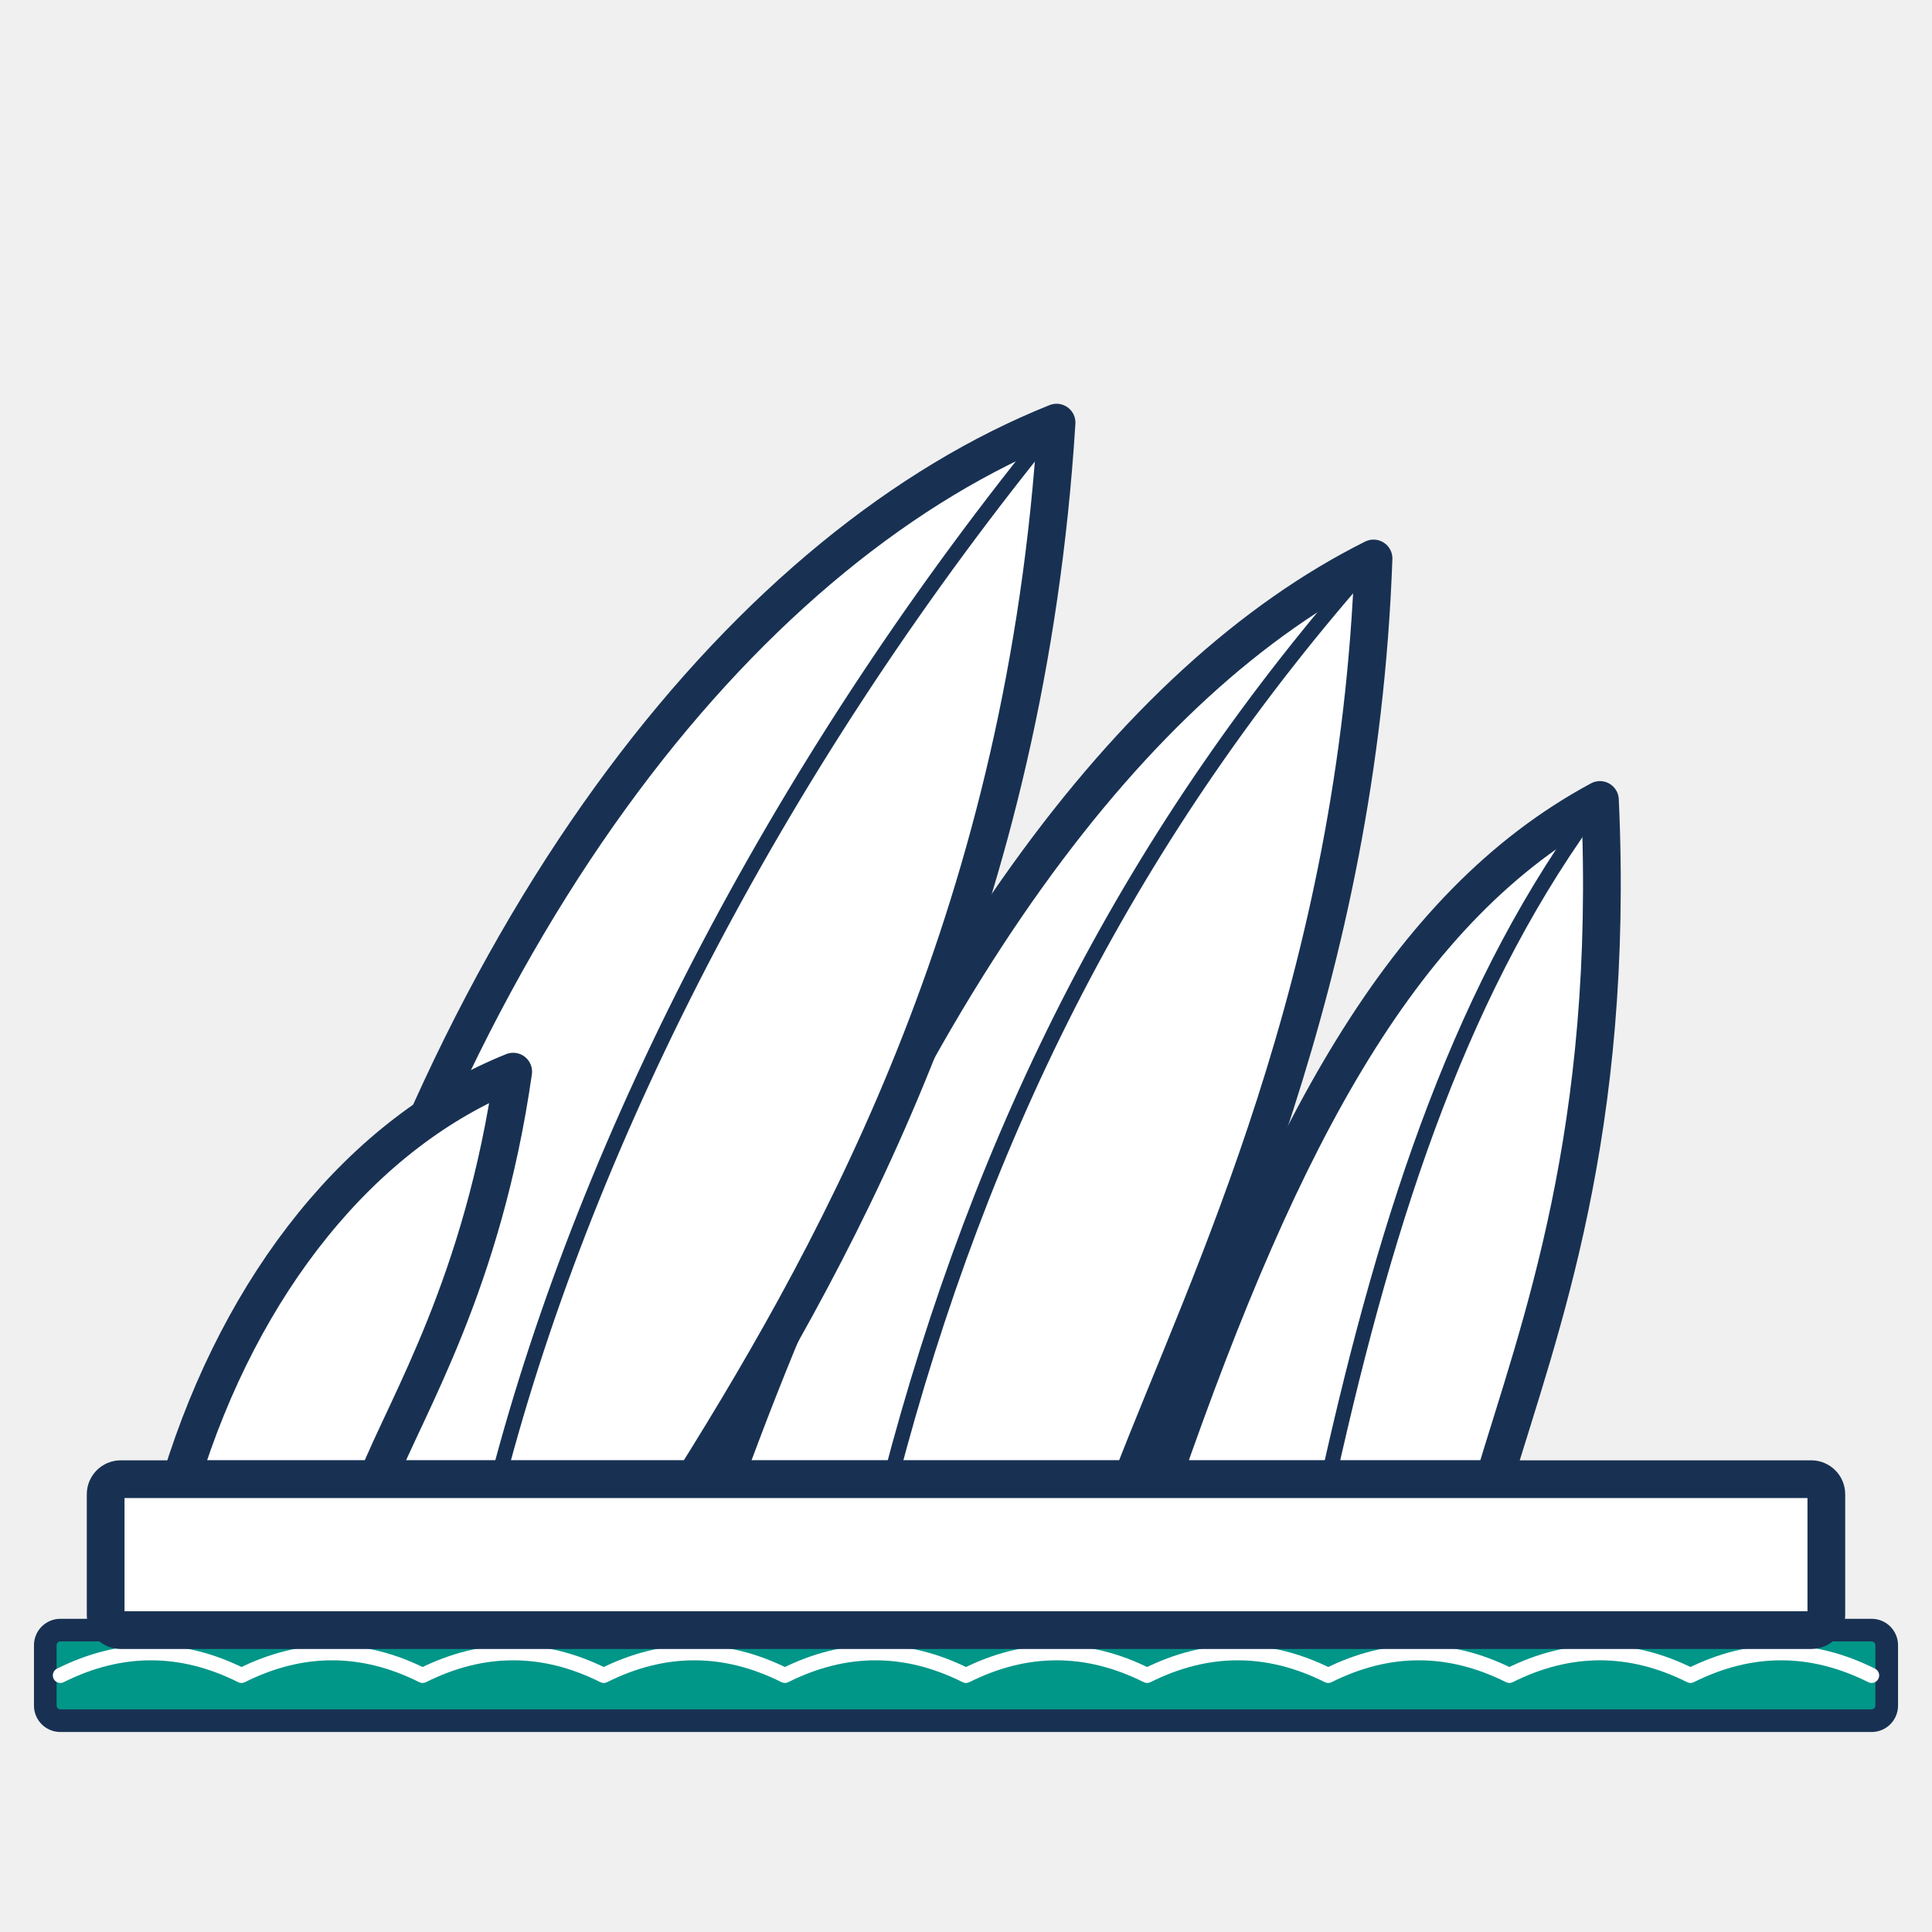
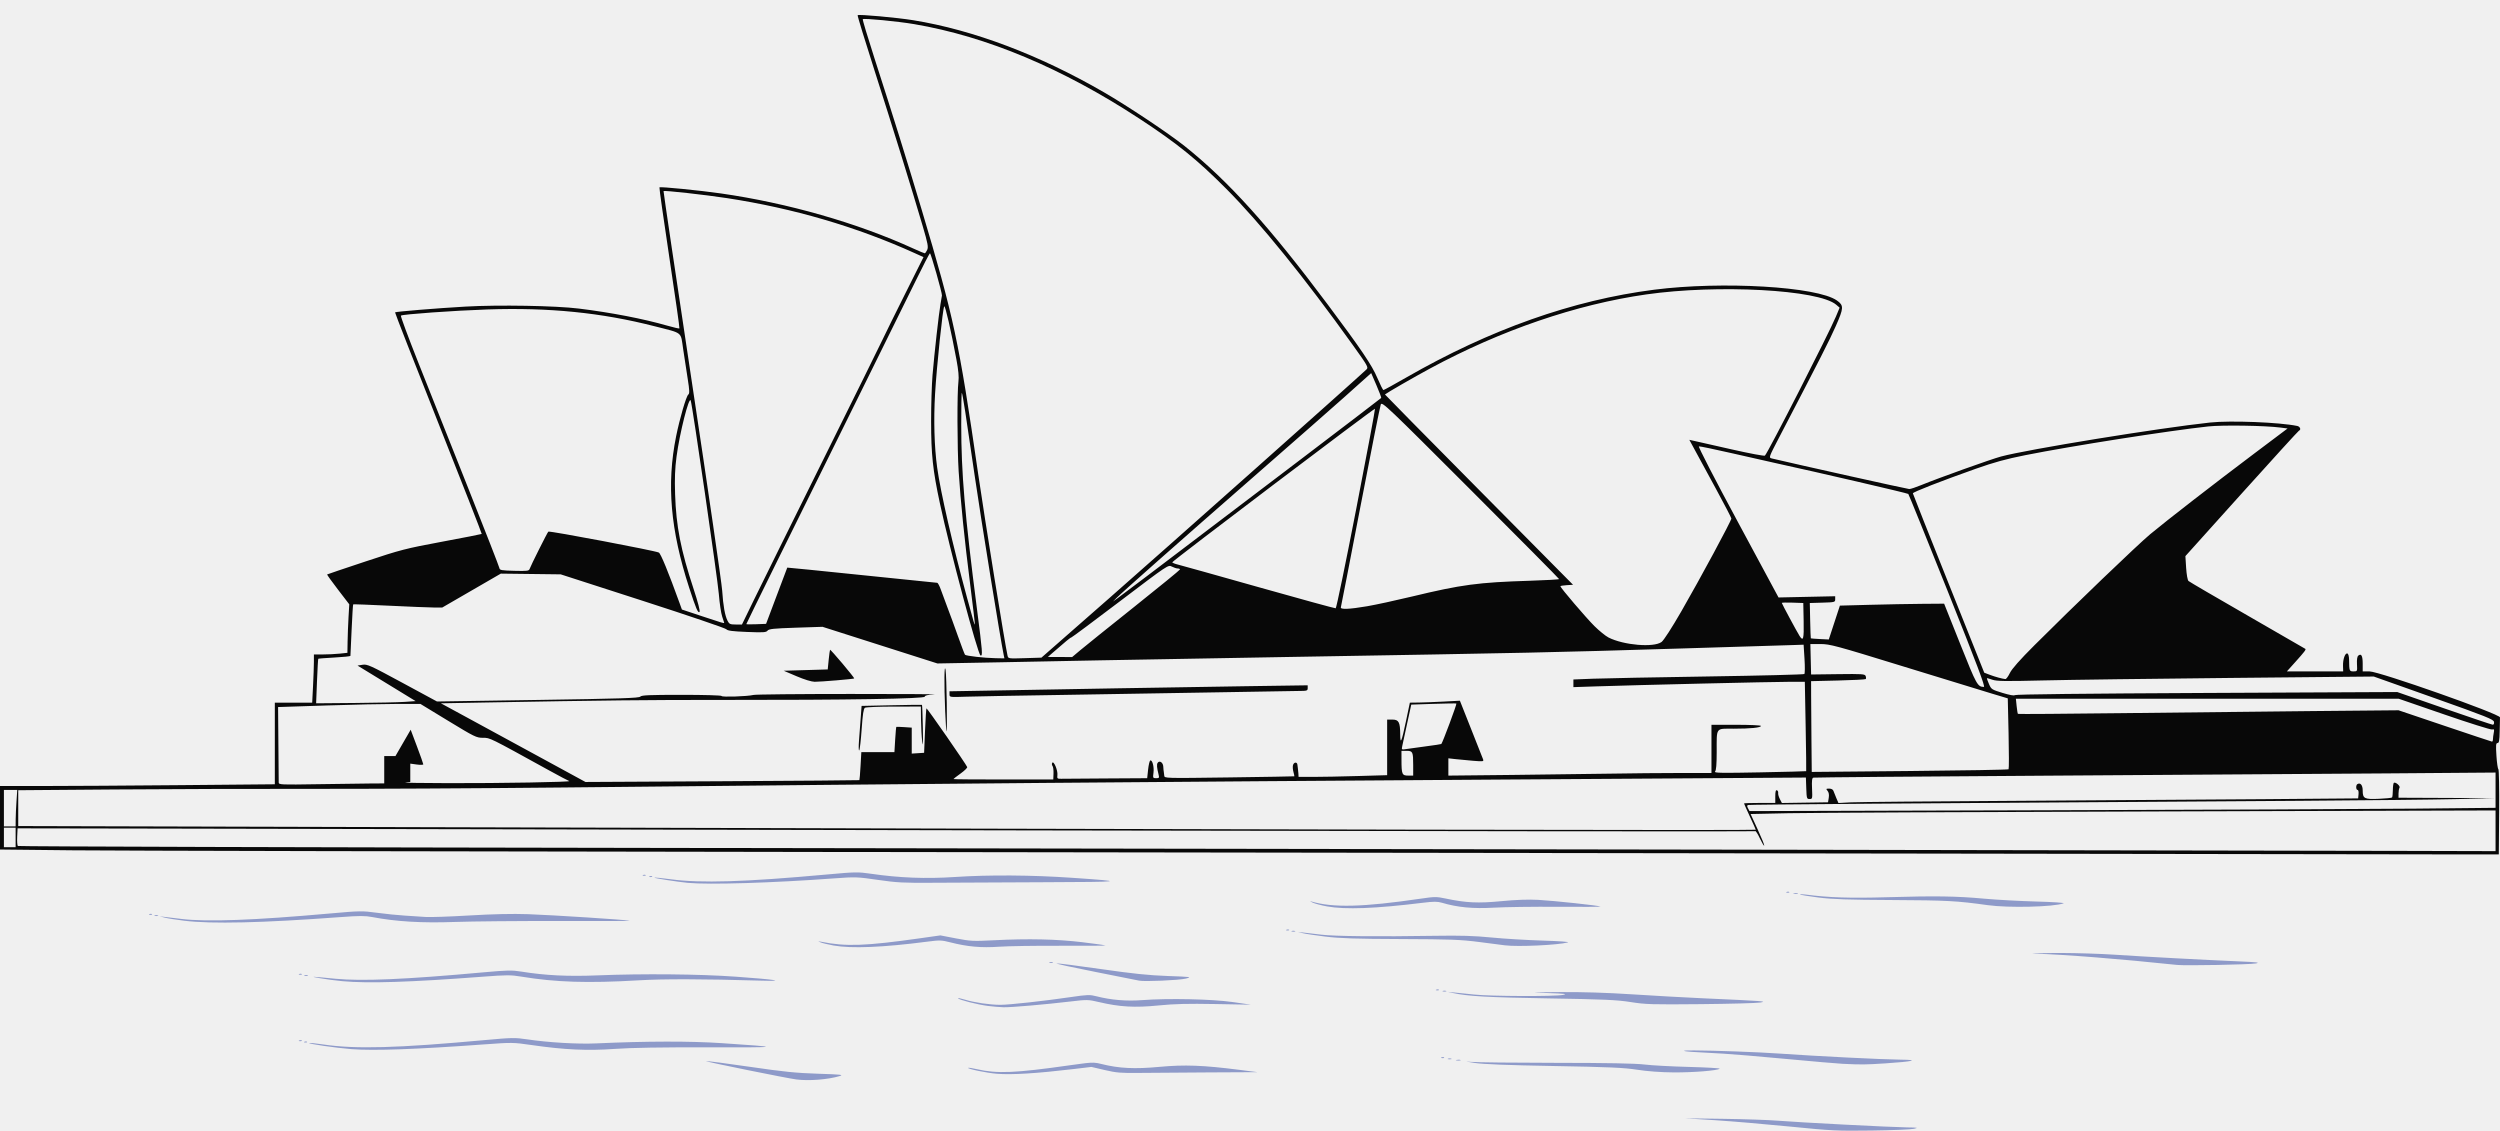
- <svg xmlns="http://www.w3.org/2000/svg" viewBox="0 0 256 256" width="256" height="256">
-   <g fill="#009688" stroke="#183153" stroke-width="3" stroke-linecap="round" stroke-linejoin="round">
-     <rect x="6" y="216" width="244" height="12" rx="2" />
-   </g>
-   <g fill="none" stroke="#FFFFFF" stroke-width="2" stroke-linecap="round" stroke-linejoin="round">
-     <path d="M8 222q12 -6 24 0q12 -6 24 0q12 -6 24 0q12 -6 24 0q12 -6 24 0q12 -6 24 0q12 -6 24 0q12 -6 24 0q12 -6 24 0q12 -6 24 0" />
-   </g>
-   <g fill="#FFFFFF" stroke="#183153" stroke-width="5" stroke-linecap="round" stroke-linejoin="round">
-     <path d="M154 196C170 150 186 120 212 106C214 150 204 176 198 196Z" />
-   </g>
-   <g fill="#FFFFFF" stroke="#183153" stroke-width="5" stroke-linecap="round" stroke-linejoin="round">
-     <path d="M96 196C120 130 150 90 182 74C180 130 160 170 150 196Z" />
-   </g>
-   <g fill="#FFFFFF" stroke="#183153" stroke-width="5" stroke-linecap="round" stroke-linejoin="round">
-     <path d="M40 196C60 120 100 72 140 56C136 120 112 164 92 196Z" />
-   </g>
-   <g fill="#FFFFFF" stroke="#183153" stroke-width="5" stroke-linecap="round" stroke-linejoin="round">
-     <path d="M24 196C32 170 48 150 68 142C64 170 54 186 50 196Z" />
-   </g>
-   <g fill="none" stroke="#183153" stroke-width="2" stroke-linecap="round" stroke-linejoin="round">
-     <path d="M66 196C78 150 104 100 140 56M118 196C130 150 150 110 182 74M176 196C184 160 194 130 212 106" />
-   </g>
-   <g fill="#FFFFFF" stroke="#183153" stroke-width="5" stroke-linecap="round" stroke-linejoin="round">
-     <rect x="14" y="196" width="228" height="20" rx="2" />
+ <svg xmlns="http://www.w3.org/2000/svg" width="1919.413" height="868.11" viewBox="0 0 1919.413 868.11" id="svg2" version="1.1">
+   <defs id="defs4" />
+   <g id="layer1" transform="translate(6123.673,3358.278)">
+     <g id="g12676">
+       <path style="fill:#8e9ac9;fill-opacity:1" d="m -5467.353,-2688.453 c -4.437,0.068 -10.295,0.565 -21.018,1.541 -63.695,5.797 -97.126,6.832 -120.191,3.721 -6.814,-0.919 -12.574,-1.486 -12.801,-1.26 -0.389,0.389 18.119,3.262 25.689,3.988 16.312,1.565 65.14,0.069 113,-3.461 15.711,-1.159 17.289,-1.103 33,1.189 14.52,2.118 19.62,2.384 42.5,2.215 14.3,-0.106 52.775,-0.292 85.5,-0.416 61.66,-0.233 63.321,-0.495 21.5,-3.379 -31.352,-2.162 -64.004,-2.39 -90.5,-0.631 -22.131,1.47 -42.445,0.683 -64.197,-2.484 -5.031,-0.733 -8.046,-1.092 -12.482,-1.023 z m -161.402,1.77 c -0.347,-0.014 -0.745,0.049 -1.105,0.193 -0.798,0.319 -0.559,0.557 0.606,0.606 1.054,0.043 1.645,-0.193 1.312,-0.525 -0.166,-0.166 -0.465,-0.259 -0.812,-0.273 z m 5,1 c -0.347,-0.014 -0.745,0.049 -1.105,0.193 -0.798,0.319 -0.559,0.557 0.606,0.606 1.054,0.043 1.645,-0.193 1.312,-0.525 -0.166,-0.166 -0.465,-0.259 -0.812,-0.273 z m 873,12 c -0.347,-0.014 -0.745,0.049 -1.105,0.193 -0.798,0.319 -0.559,0.557 0.606,0.606 1.054,0.043 1.645,-0.193 1.312,-0.525 -0.166,-0.166 -0.465,-0.259 -0.812,-0.273 z m 5.963,1.004 c -0.544,-0.01 -1.125,0.053 -1.611,0.18 -0.973,0.254 -0.42,0.478 1.23,0.498 1.65,0.02 2.447,-0.187 1.77,-0.461 -0.339,-0.137 -0.845,-0.21 -1.389,-0.217 z m 4.127,0.935 c -0.745,-0.01 -1.135,0.07 -0.994,0.227 0.282,0.314 6.582,1.349 14,2.301 10.653,1.367 22.626,1.778 56.986,1.953 41.754,0.213 49.403,0.623 73,3.918 16.095,2.248 50.738,1.421 58.344,-1.393 1.118,-0.413 -8.288,-1.034 -20.904,-1.379 -12.616,-0.345 -30.59,-1.327 -39.94,-2.184 -21.551,-1.975 -37.5,-2.211 -75,-1.111 -28.218,0.828 -44.279,0.294 -62.379,-2.072 -1.271,-0.166 -2.369,-0.254 -3.113,-0.26 z m -281.238,2.231 c -2.558,0.01 -5.562,0.4 -10.838,1.174 -44.712,6.559 -67.555,7.127 -84.432,2.1 -1.1,-0.328 -0.526,0.091 1.275,0.932 1.801,0.84 6.751,2.157 11,2.926 14.199,2.568 37.129,1.709 73.367,-2.75 8.716,-1.073 11.431,-1.076 15,-0.018 11.918,3.536 23.891,4.66 39.824,3.74 8.543,-0.493 30.562,-0.794 48.93,-0.668 18.367,0.126 33.214,0.048 32.992,-0.174 -0.712,-0.712 -36,-4.507 -47.889,-5.15 -7.618,-0.412 -17.149,-0.075 -28.238,0.998 -17.899,1.732 -27.191,1.296 -42.83,-2.012 -3.493,-0.739 -5.604,-1.108 -8.162,-1.098 z m -825.963,10.947 c -4.693,0.068 -10.822,0.587 -22.307,1.613 -58.623,5.24 -94.451,6.57 -114,4.229 -4.4,-0.527 -10.025,-1.202 -12.5,-1.502 l -4.5,-0.545 4,1.029 c 2.2,0.567 8.95,1.635 15,2.375 21.032,2.573 59.847,1.67 119.795,-2.787 14.54,-1.081 19.02,-1.087 24.5,-0.039 18.281,3.497 38.045,4.675 63.205,3.77 13.475,-0.485 49.475,-0.81 80,-0.721 30.525,0.089 55.05,-0.011 54.5,-0.221 -1.76,-0.672 -59.355,-4.394 -78,-5.041 -11.988,-0.416 -27.102,-0.084 -45.25,0.996 -14.988,0.892 -30.062,1.407 -33.5,1.145 -3.438,-0.262 -10.525,-0.727 -15.75,-1.031 -5.225,-0.305 -14.9,-1.285 -21.5,-2.178 -5.742,-0.777 -9,-1.16 -13.693,-1.092 z m -159.889,1.883 c -0.347,-0.014 -0.745,0.049 -1.105,0.193 -0.798,0.319 -0.559,0.557 0.606,0.606 1.054,0.043 1.645,-0.193 1.312,-0.525 -0.166,-0.166 -0.465,-0.259 -0.812,-0.273 z m 4.082,1.006 c -0.453,0 -0.906,0.07 -1.25,0.209 -0.688,0.277 -0.125,0.504 1.25,0.504 1.375,0 1.938,-0.227 1.25,-0.504 -0.344,-0.139 -0.797,-0.209 -1.25,-0.209 z m 868.918,10.994 c -0.347,-0.014 -0.745,0.049 -1.105,0.193 -0.798,0.319 -0.559,0.557 0.606,0.606 1.054,0.043 1.645,-0.193 1.312,-0.525 -0.166,-0.166 -0.465,-0.259 -0.812,-0.273 z m 4.082,1.006 c -0.453,0 -0.906,0.07 -1.25,0.209 -0.688,0.277 -0.125,0.504 1.25,0.504 1.375,0 1.938,-0.227 1.25,-0.504 -0.344,-0.139 -0.797,-0.209 -1.25,-0.209 z m 3.5,0.906 3.5,0.914 c 1.925,0.503 9.8,1.693 17.5,2.646 11.1,1.375 23.116,1.769 58,1.904 38.497,0.15 46.063,0.44 60.5,2.312 9.075,1.177 17.85,2.308 19.5,2.514 9.979,1.244 40.604,-0.179 48.258,-2.242 1.567,-0.422 -6.683,-1.024 -19.258,-1.404 -12.1,-0.365 -29.875,-1.437 -39.5,-2.381 -13.215,-1.299 -23.744,-1.614 -43,-1.299 -43.837,0.718 -77.11,0.392 -87.5,-0.857 -5.5,-0.661 -11.8,-1.407 -14,-1.656 l -4,-0.451 z m -274.504,2.652 -15.248,2.164 c -42.286,6.002 -57.434,6.542 -76.248,2.713 -2.823,-0.574 -2.855,-0.546 -0.545,0.457 1.35,0.587 5.85,1.68 10,2.432 13.608,2.465 38.11,1.461 71.934,-2.947 9.572,-1.248 10.968,-1.205 17.779,0.537 13.095,3.352 23.748,4.303 37.332,3.342 6.875,-0.486 28.169,-0.815 47.32,-0.731 19.151,0.085 34.644,-0.024 34.428,-0.24 -0.216,-0.216 -8.235,-1.338 -17.82,-2.494 -19.569,-2.36 -41.486,-2.846 -67.691,-1.5 -16.026,0.823 -18.122,0.719 -29.252,-1.424 l -11.988,-2.309 z m 860.26,13.506 c -1.836,-0.01 -3.58,0 -5.199,0.01 -12.956,0.112 -19.732,0.325 -15.057,0.475 23.855,0.762 65.06,4.032 109.5,8.689 6.544,0.686 55.626,-0.243 60.5,-1.145 3.561,-0.659 0.848,-0.988 -13,-1.58 -27.814,-1.189 -70.634,-3.49 -95.488,-5.131 -11.02,-0.728 -28.403,-1.269 -41.256,-1.318 z m -775.256,6.936 c -0.453,0 -0.906,0.07 -1.25,0.209 -0.688,0.277 -0.125,0.504 1.25,0.504 1.375,0 1.938,-0.227 1.25,-0.504 -0.344,-0.139 -0.797,-0.209 -1.25,-0.209 z m 4.18,1.078 c -0.923,0.18 12.495,3.117 29.82,6.525 17.325,3.408 32.4,6.412 33.5,6.676 3.81,0.913 31.022,-0.272 36,-1.566 4.771,-1.241 4.13,-1.331 -14,-1.976 -14.555,-0.518 -26.561,-1.765 -51.32,-5.33 -17.777,-2.56 -33.077,-4.508 -34,-4.328 z m -421.293,5.5 c -4.071,0.078 -9.515,0.51 -18.621,1.338 -60.179,5.471 -93.396,6.912 -113.744,4.934 -19.365,-1.883 -20.105,-1.91 -12.021,-0.443 4.4,0.798 12.275,1.842 17.5,2.32 19.786,1.811 51.826,0.789 107.363,-3.428 18.76,-1.425 21.784,-1.433 30,-0.066 26.013,4.325 51.101,5.121 89.637,2.842 19.775,-1.169 48.747,-1.099 94.5,0.229 20.195,0.586 10.785,-0.881 -19.5,-3.039 -28.346,-2.02 -71.367,-2.424 -106.5,-1.002 -22.58,0.914 -39.988,0.047 -58.234,-2.902 -3.611,-0.584 -6.308,-0.859 -10.379,-0.781 z m -158.969,2.416 c -0.347,-0.014 -0.745,0.049 -1.105,0.193 -0.798,0.319 -0.559,0.557 0.606,0.606 1.054,0.043 1.645,-0.193 1.312,-0.525 -0.166,-0.166 -0.465,-0.259 -0.812,-0.273 z m 4.082,1.006 c -0.453,0 -0.906,0.07 -1.25,0.209 -0.688,0.277 -0.125,0.504 1.25,0.504 1.375,0 1.938,-0.227 1.25,-0.504 -0.344,-0.139 -0.797,-0.209 -1.25,-0.209 z m 868.918,10.994 c -0.347,-0.014 -0.745,0.049 -1.105,0.193 -0.798,0.319 -0.559,0.557 0.606,0.606 1.054,0.043 1.645,-0.193 1.312,-0.525 -0.166,-0.166 -0.465,-0.259 -0.812,-0.273 z m 5.082,1.006 c -0.453,0 -0.906,0.07 -1.25,0.209 -0.688,0.277 -0.125,0.504 1.25,0.504 1.375,0 1.938,-0.227 1.25,-0.504 -0.344,-0.139 -0.797,-0.209 -1.25,-0.209 z m 2.5,0.93 4.195,0.908 c 11.355,2.461 26.914,3.332 73.305,4.098 42.726,0.705 52.424,1.139 63,2.822 11.361,1.808 16.234,1.955 53.5,1.594 22.55,-0.218 43.25,-0.781 46,-1.248 5.62,-0.955 3.354,-1.121 -44.5,-3.275 -13.475,-0.607 -37.775,-1.968 -54,-3.025 -19.101,-1.245 -38.489,-1.849 -55,-1.715 -23.782,0.193 -24.422,0.242 -9.5,0.744 12.992,0.437 15.154,0.705 11.5,1.42 -6.494,1.271 -55.628,1.086 -68,-0.256 -5.775,-0.627 -12.75,-1.348 -15.5,-1.603 l -5,-0.463 z m -276.623,2.486 c -2.657,0.079 -6.24,0.553 -12.525,1.476 -20.318,2.986 -47.485,5.979 -54.275,5.979 -8.045,0 -20.131,-1.762 -27.217,-3.967 -3.215,-1.001 -5.629,-1.468 -5.363,-1.039 0.734,1.188 15.117,4.852 23.004,5.859 3.85,0.492 9.25,0.949 12,1.016 5.718,0.14 31.698,-2.099 51.322,-4.424 12.909,-1.529 13.593,-1.515 22.107,0.484 15.817,3.713 27.326,4.362 45.43,2.561 12.33,-1.227 22.633,-1.485 43.641,-1.096 l 27.5,0.508 -14,-2.025 c -15.794,-2.286 -49.685,-3.015 -69.5,-1.494 -12.038,0.924 -23.965,-0.074 -35.162,-2.942 -2.575,-0.659 -4.304,-0.976 -6.961,-0.896 z m -442.014,33 c -4.249,0.07 -9.855,0.535 -19.754,1.441 -68.336,6.259 -100.052,7.138 -124.826,3.459 -5.776,-0.858 -10.696,-1.366 -10.934,-1.129 -0.679,0.679 20.732,3.775 32.498,4.699 16.952,1.332 49.755,0.162 101.727,-3.627 21.616,-1.576 22.376,-1.565 36.592,0.496 25.134,3.644 42.9,4.466 63.834,2.953 12.468,-0.901 36.106,-1.298 72.5,-1.213 55.868,0.13 56.464,-0.058 10.018,-3.178 -24.67,-1.657 -57.825,-1.601 -96.678,0.16 -14.391,0.652 -36.967,-0.675 -53.367,-3.137 -4.469,-0.671 -7.361,-0.996 -11.609,-0.926 z m -161.945,1.578 c -0.347,-0.014 -0.745,0.049 -1.105,0.193 -0.798,0.319 -0.559,0.557 0.606,0.606 1.054,0.043 1.645,-0.193 1.312,-0.525 -0.166,-0.166 -0.465,-0.259 -0.812,-0.273 z m 4,1 c -0.347,-0.014 -0.745,0.049 -1.105,0.193 -0.798,0.319 -0.559,0.557 0.606,0.606 1.054,0.043 1.645,-0.193 1.312,-0.525 -0.166,-0.166 -0.465,-0.259 -0.812,-0.273 z m 1065.953,6.877 c -5.036,-0.026 -8.069,0.067 -7.844,0.312 0.5,0.547 4.659,0.848 30.473,2.203 6.05,0.318 27.425,2.117 47.5,4 20.075,1.883 39.65,3.574 43.5,3.758 14.89,0.711 17.481,0.687 33,-0.324 21.252,-1.385 26.823,-2.71 11.977,-2.848 -14.118,-0.131 -64.564,-2.657 -92.977,-4.656 -17.375,-1.223 -50.521,-2.366 -65.629,-2.445 z m -192.953,5.123 c -0.347,-0.014 -0.745,0.049 -1.105,0.193 -0.798,0.319 -0.559,0.557 0.606,0.606 1.054,0.043 1.645,-0.193 1.312,-0.525 -0.166,-0.166 -0.465,-0.259 -0.812,-0.273 z m 5.082,1.006 c -0.453,0 -0.906,0.07 -1.25,0.209 -0.688,0.277 -0.125,0.504 1.25,0.504 1.375,0 1.938,-0.227 1.25,-0.504 -0.344,-0.139 -0.797,-0.209 -1.25,-0.209 z m 6.881,0.998 c -0.544,-0.01 -1.125,0.053 -1.611,0.18 -0.973,0.254 -0.42,0.478 1.23,0.498 1.65,0.02 2.447,-0.187 1.77,-0.461 -0.339,-0.137 -0.845,-0.21 -1.389,-0.217 z m -577.775,1.094 c -1.42,0.275 61.769,13.106 69.394,14.092 9.447,1.221 24.149,0.077 33,-2.568 3.529,-1.054 1.587,-1.272 -16.5,-1.85 -16.783,-0.536 -26.283,-1.501 -52.395,-5.32 -17.542,-2.566 -32.617,-4.524 -33.5,-4.354 z m 584.037,0.315 c -0.462,0.028 1.444,0.363 5.857,1.047 6.679,1.035 24.795,1.748 61,2.398 42.566,0.765 53.669,1.26 64,2.857 7.835,1.211 18.221,1.975 27.83,2.047 15.082,0.113 33.904,-1.396 35.469,-2.844 0.439,-0.406 -10.136,-1.018 -23.5,-1.361 -13.364,-0.343 -28.799,-1.182 -34.299,-1.861 -6.849,-0.846 -28.273,-1.248 -68,-1.277 -31.9,-0.023 -61.15,-0.354 -65,-0.736 -1.951,-0.194 -3.08,-0.287 -3.357,-0.27 z m -286.252,0.893 c -3.296,-0.149 -7.715,0.441 -18.463,1.971 -42.141,6 -55.811,6.58 -71.324,3.027 -3.518,-0.806 -6.577,-1.285 -6.797,-1.064 -0.824,0.824 14.324,3.958 22.109,4.574 11.429,0.905 30.805,-0.289 58.814,-3.625 l 13.732,-1.635 10.268,2.404 c 8.952,2.097 12.386,2.379 26.77,2.197 9.075,-0.115 33.15,-0.29 53.5,-0.393 l 37,-0.188 -14,-1.787 c -27.792,-3.549 -42.049,-4.077 -61.383,-2.275 -18.99,1.77 -30.989,1.179 -44.383,-2.186 -2.294,-0.576 -3.866,-0.932 -5.844,-1.022 z m 453.609,42.697 23,1.441 c 12.65,0.793 38.525,2.991 57.5,4.883 32.318,3.223 36.303,3.416 63,3.062 15.675,-0.207 30.3,-0.806 32.5,-1.33 3.532,-0.841 2.938,-0.965 -5.092,-1.066 -12.194,-0.154 -83.734,-3.864 -99.408,-5.154 -6.875,-0.566 -25.775,-1.212 -42,-1.434 l -29.5,-0.402 z" id="path12669" />
+       <path style="fill:#080808" d="m -4631.673,-2702.91 c -191.125,-0.332 -579.7,-0.9 -863.5,-1.263 -283.8,-0.363 -541.312,-0.933 -572.25,-1.266 l -56.25,-0.607 0,-24.381 0,-24.381 33.335,0 c 18.334,0 65.809,-0.299 105.5,-0.664 l 72.165,-0.664 0,-31.336 0,-31.336 14.346,0 14.346,0 0.65,-12.75 c 0.358,-7.013 0.652,-15.338 0.654,-18.5 l 0,-5.75 6.853,0 c 3.769,0 9.559,-0.283 12.867,-0.628 l 6.014,-0.629 0.137,-8.621 c 0.075,-4.742 0.397,-13.121 0.715,-18.622 l 0.579,-10 -8.684,-11.314 c -4.777,-6.223 -8.526,-11.449 -8.332,-11.613 0.194,-0.164 13.402,-4.63 29.352,-9.924 27.302,-9.062 30.757,-9.954 59,-15.229 16.5,-3.082 30.157,-5.757 30.35,-5.944 0.192,-0.187 -14.782,-38.459 -33.276,-85.049 -18.494,-46.59 -33.462,-84.871 -33.263,-85.07 0.595,-0.595 31.701,-3.145 53.975,-4.425 25.536,-1.468 69.275,-0.707 87.214,1.516 25.014,3.1 49.204,7.776 67.866,13.117 4.876,1.396 9.051,2.352 9.278,2.125 0.227,-0.227 -3.235,-24.59 -7.692,-54.142 -4.457,-29.551 -7.901,-53.932 -7.653,-54.18 0.659,-0.659 30.953,2.345 47.202,4.68 51.559,7.409 104.681,22.624 147.875,42.355 4.331,1.978 8.197,3.597 8.589,3.597 0.393,0 1.245,-1.164 1.893,-2.586 1.01,-2.217 0.523,-4.821 -3.418,-18.25 -8.269,-28.182 -23.352,-76.877 -37.035,-119.568 -7.387,-23.047 -13.211,-42.124 -12.942,-42.392 0.843,-0.843 30.004,1.792 42.799,3.867 46.043,7.468 96.738,26.623 146.18,55.234 18.456,10.68 49.746,31.535 62.124,41.406 33.387,26.624 65.024,61.663 109.93,121.753 25.724,34.421 33.839,46.439 38.007,56.286 2.154,5.088 4.25,9.25 4.659,9.25 0.409,0 8.302,-4.341 17.54,-9.646 64.297,-36.925 127.796,-59.414 190.297,-67.397 52.38,-6.69 125.274,-2.39 140.319,8.279 5.389,3.821 5.307,5.678 -0.859,19.634 -4.941,11.181 -11.449,23.974 -43.671,85.844 -7.715,14.815 -7.863,15.229 -5.606,15.766 19.523,4.651 104.303,23.52 105.677,23.52 1.026,0 5.19,-1.373 9.253,-3.052 12.477,-5.154 53.474,-19.843 61.141,-21.907 20.372,-5.484 121.912,-21.993 160.649,-26.119 15.673,-1.67 53.28,-0.18 66.848,2.647 2.204,0.459 3.132,2.939 1.345,3.598 -0.498,0.183 -20.327,21.933 -44.065,48.333 l -43.161,48 0.57,8.969 c 0.328,5.164 1.098,9.46 1.815,10.127 0.685,0.637 21.045,12.534 45.245,26.437 24.2,13.903 44.209,25.455 44.465,25.671 0.655,0.553 -0.591,2.183 -7.818,10.226 l -6.353,7.07 21.611,0 21.611,0 -0.122,-4.25 c -0.146,-5.074 1.628,-10.08 3.362,-9.488 0.728,0.248 1.265,2.251 1.294,4.831 0.099,8.638 0.202,8.907 3.395,8.907 2.938,0 2.945,-0.014 2.668,-5.517 -0.18,-3.581 0.175,-5.893 1.01,-6.586 2.287,-1.898 3.375,0.088 3.375,6.162 l 0,5.941 5.25,0.016 c 7.466,0.022 100.293,32.73 100.167,35.294 -0.046,0.93 -0.158,5.74 -0.25,10.69 -0.133,7.185 -0.464,9 -1.64,9 -1.24,0 -1.374,1.546 -0.848,9.75 0.344,5.362 1.013,10.005 1.487,10.318 0.474,0.312 0.744,15.162 0.598,33 l -0.264,32.432 -39.5,0 c -21.725,0 -195.875,-0.271 -387,-0.603 z m 424,-17.516 0,-15.619 -256.75,0.75 c -141.213,0.412 -269.904,1.029 -285.982,1.369 l -29.232,0.62 5.484,11.914 c 3.017,6.553 5.269,12.129 5.006,12.392 -0.263,0.263 -1.778,-2.272 -3.368,-5.632 -1.589,-3.361 -3.161,-5.839 -3.492,-5.508 -0.332,0.332 -251.155,0.065 -557.385,-0.591 -306.23,-0.657 -606.282,-1.28 -666.782,-1.384 l -110,-0.19 -0.302,6.398 c -0.166,3.519 0.059,6.733 0.5,7.142 0.441,0.409 223.777,1.082 496.302,1.496 546.518,0.83 1231.499,1.998 1337.75,2.281 l 68.25,0.182 0,-15.619 z m -1904,5.119 0,-7.5 -4.5,0 -4.5,0 0,7.5 0,7.5 4.5,0 4.5,0 0,-7.5 z m 1336,-5.929 c 0,-0.236 -2.025,-4.793 -4.5,-10.125 -2.475,-5.332 -4.5,-9.864 -4.5,-10.071 0,-0.206 5.4,-0.375 12,-0.375 l 12,0 0,-5.083 c 0,-3.633 0.357,-4.959 1.25,-4.646 0.688,0.24 1.12,1.167 0.962,2.059 -0.159,0.892 0.421,2.993 1.288,4.669 l 1.576,3.047 17.712,-0.273 17.712,-0.273 0.554,-3.5 c 0.365,-2.303 0.055,-4.098 -0.905,-5.25 -1.329,-1.595 -1.22,-1.75 1.227,-1.75 1.667,0 2.911,0.664 3.278,1.75 0.325,0.963 1.324,3.45 2.219,5.527 l 1.627,3.777 9.5,-0.51 c 5.225,-0.28 62.6,-0.806 127.5,-1.168 64.9,-0.362 150.4,-0.932 190,-1.267 l 72,-0.609 0.313,-3.25 c 0.176,-1.826 -0.153,-3.25 -0.75,-3.25 -1.296,0 -1.423,-3.66 -0.154,-4.444 2.294,-1.418 4.09,0.747 4.09,4.929 0,6.181 1.274,6.83 12.458,6.34 5.206,-0.228 9.733,-0.682 10.06,-1.009 0.327,-0.327 0.613,-2.895 0.635,-5.706 0.022,-2.811 0.373,-5.317 0.781,-5.569 1.317,-0.814 5.147,2.524 4.334,3.777 -0.422,0.65 -0.767,2.644 -0.767,4.431 l 0,3.25 37,0.159 37,0.159 -29.5,0.726 c -16.225,0.4 -70.675,0.993 -121,1.318 -311.435,2.014 -421.65,2.85 -422.793,3.206 -1.006,0.313 -1.039,0.878 -0.146,2.545 l 1.147,2.142 225.647,-0.631 c 124.106,-0.347 252.984,-0.911 286.397,-1.254 l 60.75,-0.623 0,-13.539 0,-13.539 -82.25,0.639 c -45.237,0.352 -162.8,1.14 -261.25,1.752 -98.45,0.612 -179.593,1.296 -180.318,1.52 -0.987,0.305 -1.228,2.416 -0.961,8.413 0.345,7.739 0.282,8.005 -1.892,8.005 -2.126,0 -2.264,-0.449 -2.539,-8.25 l -0.29,-8.25 -41.5,0.283 c -22.825,0.156 -105.85,0.704 -184.5,1.217 -276.147,1.803 -436.428,3.153 -730,6.151 -62.7,0.64 -148.65,1.107 -191,1.036 -42.35,-0.07 -110.412,0.138 -151.25,0.463 l -74.25,0.591 0,13.755 0,13.755 266.25,0.739 c 733.601,2.037 1067.75,2.687 1067.75,2.079 z m -1335.969,-7.821 c 0.017,-2.888 0.299,-9.188 0.627,-14 l 0.596,-8.75 -5.127,0 -5.127,0 0,14 0,14 4.5,0 4.5,0 0.031,-5.25 z m 272.219,-27.683 10.75,-0.068 0,-10.5 0,-10.5 4.309,0 4.308,0 5.844,-10.103 5.844,-10.103 4.838,12.853 c 2.661,7.069 4.842,13.232 4.848,13.697 0.01,0.464 -2.24,0.534 -4.99,0.156 l -5,-0.688 0,7.034 0,7.034 -3.75,0.414 c -2.062,0.228 12.675,0.459 32.75,0.514 40.086,0.11 95.368,-0.859 93,-1.629 -0.825,-0.269 -7.8,-3.961 -15.5,-8.206 -46.477,-25.62 -45.161,-24.973 -50.758,-24.982 -4.954,-0.01 -6.419,-0.725 -26.583,-13 l -21.341,-12.992 -17.659,-0.022 c -9.713,-0.012 -34.309,0.523 -54.659,1.189 l -37,1.211 0.234,28.061 c 0.129,15.434 0.241,28.873 0.25,29.866 0.015,1.711 1.575,1.78 29.766,1.317 16.363,-0.268 34.587,-0.518 40.5,-0.555 z m 375.549,-2.573 c 0.165,-0.143 0.57,-5.038 0.901,-10.877 l 0.601,-10.617 12.703,0 12.702,0 0.572,-9.592 c 0.315,-5.276 0.718,-9.685 0.897,-9.8 0.179,-0.114 2.912,-0.031 6.075,0.185 l 5.75,0.392 0,9.962 0,9.962 4.75,-0.305 4.75,-0.305 0.703,-16.869 c 0.387,-9.278 0.884,-17.051 1.106,-17.273 0.4,-0.4 30.561,43.075 31.283,45.093 0.207,0.577 -2.092,2.816 -5.108,4.975 -3.016,2.159 -5.484,4.071 -5.484,4.25 0,0.179 17.252,0.325 38.338,0.325 l 38.338,0 0.175,-4.632 c 0.096,-2.547 -0.255,-5.15 -0.781,-5.784 -0.526,-0.633 -0.607,-1.716 -0.181,-2.405 1.135,-1.837 4.369,5.881 3.951,9.432 -0.314,2.67 -0.095,2.884 2.91,2.832 1.788,-0.031 17.373,-0.143 34.633,-0.25 l 31.384,-0.194 0.695,-6.489 c 0.382,-3.569 1.111,-6.746 1.618,-7.06 1.558,-0.963 3.126,4.808 2.526,9.3 -0.541,4.052 -0.447,4.25 2.022,4.25 2.293,0 2.514,-0.299 1.933,-2.617 -1.385,-5.52 -1.584,-7.928 -0.757,-9.167 1.414,-2.118 4.186,-0.265 4.322,2.891 0.069,1.591 0.237,3.343 0.375,3.893 0.138,0.55 0.306,1.919 0.375,3.043 0.125,2.037 0.251,2.041 49.875,1.364 27.363,-0.373 49.855,-0.76 49.983,-0.859 0.128,-0.099 -0.172,-1.593 -0.668,-3.321 -0.495,-1.727 -0.66,-4.06 -0.366,-5.184 0.652,-2.495 3.257,-2.719 3.417,-0.293 0.063,0.963 0.22,2.2 0.348,2.75 0.128,0.55 0.301,2.237 0.385,3.75 l 0.152,2.75 11.338,0 c 6.236,0 21.536,-0.297 34,-0.659 l 22.662,-0.659 0,-21.34 0,-21.34 4.025,0 c 4.897,0 5.96,2.002 6.006,11.315 0.041,8.36 1.063,5.975 4.528,-10.565 l 2.88,-13.75 7.031,-0.095 c 3.867,-0.052 12.51,-0.39 19.207,-0.75 l 12.177,-0.655 8.522,21.5 c 4.687,11.825 8.846,22.358 9.241,23.408 0.684,1.815 0.309,1.874 -7.699,1.218 -4.63,-0.38 -10.78,-0.963 -13.668,-1.295 l -5.25,-0.605 0,6.642 0,6.642 48.75,-0.513 c 26.812,-0.282 61.125,-0.731 76.25,-0.997 15.125,-0.266 38.638,-0.487 52.25,-0.491 l 24.75,-0.01 0,-18.5 0,-18.5 19,0 c 10.45,0 19,0.389 19,0.864 0,1.32 -8.029,2.136 -21.023,2.136 -14.029,0 -12.944,-1.511 -12.963,18.05 -0.01,9.455 -0.391,13.948 -1.264,14.866 -1.033,1.087 4.92,1.193 34.25,0.611 19.525,-0.388 35.602,-0.804 35.726,-0.925 0.124,-0.121 -0.061,-15.606 -0.411,-34.411 l -0.637,-34.191 -12.273,0 c -12.63,0 -116.057,2.45 -147.654,3.497 l -17.75,0.589 0,-2.938 0,-2.938 15.25,-0.599 c 8.387,-0.33 48.1,-1.104 88.25,-1.721 40.15,-0.617 73.366,-1.458 73.812,-1.869 0.447,-0.41 0.502,-5.647 0.123,-11.636 l -0.689,-10.889 -7.623,0.268 c -4.193,0.147 -43.848,1.364 -88.123,2.704 -100.49,3.041 -108.634,3.216 -303.5,6.527 -62.15,1.056 -125.375,2.185 -140.5,2.508 -15.125,0.323 -49.499,0.998 -76.388,1.498 l -48.888,0.91 -44.112,-14.069 -44.112,-14.069 -20.5,0.674 c -17.029,0.56 -20.707,0.944 -21.723,2.267 -1.058,1.378 -3.189,1.512 -15.845,1 -11.196,-0.454 -14.893,-0.939 -15.777,-2.073 -0.635,-0.814 -29.505,-10.629 -64.155,-21.811 l -63,-20.331 -23,-0.283 -23,-0.283 -22.5,13.028 -22.5,13.028 -6.5,-0.035 c -3.575,-0.02 -18.875,-0.639 -34,-1.378 -15.125,-0.738 -27.654,-1.203 -27.843,-1.033 -0.189,0.17 -0.732,9.005 -1.207,19.632 -0.475,10.628 -0.883,19.592 -0.907,19.92 -0.024,0.328 -5.518,0.891 -12.21,1.25 -6.692,0.36 -12.308,0.795 -12.481,0.968 -0.172,0.172 -0.613,7.935 -0.98,17.25 l -0.666,16.936 29.897,-0.253 c 16.443,-0.139 33.632,-0.519 38.197,-0.844 l 8.3,-0.591 -9.3,-5.693 c -5.115,-3.131 -15.15,-9.268 -22.3,-13.637 l -13,-7.944 3.853,-0.628 c 3.563,-0.581 5.855,0.455 30.5,13.787 l 26.648,14.415 77.5,-1.188 c 63.27,-0.97 77.704,-1.439 78.61,-2.556 0.895,-1.103 7.04,-1.368 31.75,-1.368 17.084,0 30.64,0.391 30.64,0.884 0,0.996 19.872,0.344 24.5,-0.804 1.65,-0.409 35.175,-0.749 74.5,-0.755 39.325,-0.01 68.237,0.163 64.25,0.376 -5.138,0.275 -7.25,0.771 -7.25,1.706 0,1.617 -59.343,2.574 -155,2.5 -57.803,-0.045 -90.577,0.31 -182,1.968 l -34.5,0.626 21.5,11.68 c 11.825,6.424 36.8,20.015 55.5,30.203 l 34,18.523 105,-0.575 c 57.75,-0.316 105.135,-0.692 105.299,-0.835 z m -0.28,-30.506 c 0.364,-4.668 0.959,-12.538 1.321,-17.488 l 0.659,-9 23,-0.501 c 12.65,-0.276 23.162,-0.414 23.36,-0.307 0.198,0.107 0.501,7.982 0.675,17.501 0.221,12.151 0.075,15.37 -0.493,10.807 -0.444,-3.575 -0.861,-11.113 -0.925,-16.75 l -0.117,-10.25 -20.75,0.015 c -11.412,0.01 -21.396,0.424 -22.186,0.924 -1.065,0.674 -1.714,4.922 -2.507,16.409 -0.589,8.525 -1.437,15.866 -1.885,16.314 -0.448,0.448 -0.516,-3.005 -0.152,-7.674 z m 66.14,-22.738 c -0.871,-21.005 -0.693,-37.456 0.338,-31.25 0.769,4.629 1.405,47 0.706,47 -0.215,0 -0.685,-7.088 -1.044,-15.75 z m 3.34,-12.681 0,-2.285 39.25,-0.693 c 21.587,-0.381 61.975,-1.102 89.75,-1.603 27.775,-0.501 71.987,-1.224 98.25,-1.607 l 47.75,-0.697 0,2.158 c 0,1.996 -0.507,2.159 -6.75,2.177 -3.712,0.01 -29.025,0.438 -56.25,0.951 -27.225,0.513 -80.325,1.401 -118,1.975 -37.675,0.574 -74.237,1.238 -81.25,1.477 -12.74,0.433 -12.75,0.432 -12.75,-1.851 z m -117.399,-13.846 -9.899,-4.223 16.899,-0.5 16.899,-0.5 0.738,-7.405 c 0.406,-4.073 0.878,-7.545 1.049,-7.716 0.171,-0.171 4.498,4.652 9.615,10.719 5.117,6.066 9.145,11.162 8.951,11.323 -0.554,0.461 -25.897,2.598 -30.353,2.56 -2.409,-0.021 -7.938,-1.714 -13.899,-4.257 z m 473.399,68.359 c 0,-10.366 -0.33,-11.082 -5.107,-11.082 l -3.893,0 0.014,7.25 c 0.02,10.745 0.457,11.75 5.103,11.75 l 3.883,0 0,-7.918 z m 457.113,3.061 c 0.337,-0.354 0.337,-12.748 0,-27.542 l -0.613,-26.899 -12.5,-3.745 c -6.875,-2.06 -37.475,-11.441 -68,-20.848 -51.627,-15.91 -56.043,-17.103 -63.282,-17.106 l -7.782,0 0.282,11.689 0.282,11.689 20.613,-0.268 c 18.731,-0.244 20.673,-0.111 21.273,1.454 0.363,0.947 0.388,1.996 0.054,2.329 -0.334,0.334 -9.907,0.832 -21.273,1.107 l -20.667,0.5 0.021,10.75 c 0.012,5.912 0.124,21.591 0.25,34.842 l 0.229,24.092 75.25,-0.699 c 41.388,-0.385 75.526,-0.989 75.863,-1.342 z m -447.213,-17.623 c 6.27,-0.817 11.53,-1.616 11.69,-1.775 1.002,-1.002 12.098,-30.803 11.567,-31.065 -0.361,-0.178 -8.302,-0.066 -17.647,0.249 l -16.99,0.572 -3.171,14.5 c -1.744,7.975 -3.434,15.787 -3.756,17.359 -0.577,2.816 -0.529,2.85 3.161,2.253 2.061,-0.334 8.877,-1.275 15.146,-2.092 z m 819.1,-5.394 c 0,-1.031 0.276,-3.252 0.612,-4.936 0.527,-2.636 0.354,-2.994 -1.25,-2.578 -1.024,0.266 -17.574,-4.938 -36.778,-11.564 l -34.916,-12.047 -146.974,0 -146.974,0 0.579,5.605 c 0.318,3.083 0.763,5.79 0.989,6.016 0.226,0.226 36.366,-0.028 80.311,-0.564 43.946,-0.536 109.601,-1.252 145.901,-1.591 l 66,-0.616 35.5,11.997 c 19.525,6.598 35.837,12.032 36.25,12.075 0.412,0.043 0.75,-0.766 0.75,-1.797 z m 0.82,-13.322 c -0.282,-1.939 -5.733,-4.119 -46.32,-18.527 l -46,-16.33 -109.5,1.069 c -60.225,0.588 -125.208,1.455 -144.406,1.928 -29.118,0.717 -35.569,0.625 -38.906,-0.552 -2.2,-0.776 -4.098,-1.294 -4.216,-1.151 -0.119,0.143 0.598,2.15 1.593,4.459 1.752,4.066 2.084,4.282 10.501,6.85 5.287,1.613 8.935,2.27 9.313,1.678 0.395,-0.618 54.029,-1.23 147.121,-1.677 l 146.5,-0.704 36,12.514 c 19.8,6.883 36.594,12.543 37.32,12.577 0.802,0.038 1.194,-0.799 1,-2.134 z m -419.499,-100.553 c -16.217,-40.562 -29.804,-74.084 -30.194,-74.491 -0.579,-0.605 -68.345,-16.35 -102.127,-23.729 -4.675,-1.021 -19.525,-4.38 -33,-7.464 -13.475,-3.084 -25.027,-5.486 -25.672,-5.337 -0.66,0.152 12.453,25.566 30,58.144 l 31.172,57.873 21.75,-0.473 21.75,-0.473 0,2.314 c 0,2.24 -0.308,2.323 -9.75,2.6 l -9.75,0.286 0.287,13.454 c 0.158,7.4 0.384,13.55 0.501,13.668 0.117,0.117 3.27,0.363 7.005,0.546 l 6.791,0.332 4.261,-13 4.261,-13 22.947,-0.619 c 12.621,-0.34 30.627,-0.678 40.013,-0.75 l 17.066,-0.131 12.414,31.117 c 12.55,31.458 13.197,32.631 18.106,32.819 1.272,0.049 -5.146,-16.943 -27.832,-73.687 z m 47.789,63 c 1.55,-3.216 7.632,-10.09 18.839,-21.289 30.169,-30.147 79.41,-77.388 88.869,-85.258 12.713,-10.578 49.398,-39.022 80.091,-62.099 l 25.409,-19.104 -5.409,-0.702 c -11.822,-1.534 -44.474,-2.05 -55.408,-0.876 -29.965,3.217 -105.025,15.003 -140.5,22.06 -14.774,2.939 -24.004,5.474 -38.082,10.458 -26.64,9.432 -48.392,17.931 -48.278,18.862 0.054,0.441 12.405,31.604 27.446,69.25 l 27.348,68.448 4.229,1.615 c 4.09,1.562 9.607,3.071 11.997,3.282 0.638,0.056 2.191,-2.035 3.449,-4.648 z m -772.532,-14 c -2.309,-10.93 -17.529,-104.918 -22.063,-136.25 -6.945,-47.984 -9.473,-64.291 -10.058,-64.876 -0.251,-0.251 -0.456,10.755 -0.455,24.46 0,37.186 2.7,68.807 12.064,141.417 4.303,33.364 4.533,36.366 2.744,35.77 -2.062,-0.687 -23.688,-81.68 -31.195,-116.826 -5.449,-25.513 -6.727,-37.447 -6.74,-62.944 -0.01,-12.375 0.484,-28.35 1.09,-35.5 1.427,-16.832 4.863,-47.461 6.115,-54.5 0.538,-3.025 1.04,-6.003 1.115,-6.617 0.223,-1.807 -8.455,-32.383 -9.19,-32.383 -0.369,0 -5.22,9.338 -10.779,20.75 -5.559,11.412 -25.715,52.25 -44.791,90.75 -49.675,100.257 -85.436,172.753 -85.436,173.199 0,0.212 3.413,0.254 7.583,0.093 l 7.583,-0.292 8.089,-21.5 c 4.449,-11.825 8.131,-21.582 8.182,-21.682 0.051,-0.1 25.736,2.477 57.077,5.725 31.342,3.249 57.442,5.918 58,5.932 0.558,0.014 1.837,2.387 2.84,5.274 1.004,2.888 3.297,9.075 5.095,13.75 1.798,4.675 5.42,14.575 8.049,22 2.628,7.425 5.058,13.819 5.399,14.209 0.802,0.918 14.669,2.493 23.431,2.66 l 6.829,0.131 -0.581,-2.75 z m 81.461,-43.81 c 42.578,-37.334 190.671,-169.023 197.144,-175.306 1.57,-1.524 0.863,-2.778 -10.543,-18.699 -37.201,-51.932 -71.024,-93.69 -97.14,-119.932 -22.299,-22.406 -37.849,-34.971 -66.568,-53.786 -59.177,-38.77 -117.353,-63.198 -173.059,-72.664 -12.716,-2.161 -38.609,-4.649 -39.466,-3.792 -0.295,0.295 3.729,13.745 8.943,29.889 14.283,44.227 24.703,77.648 36.12,115.852 24.928,83.418 28.715,101.102 43.474,203 4.993,34.47 20.683,131.548 22.606,139.867 0.546,2.363 0.567,2.366 13.287,1.97 l 12.74,-0.397 52.461,-46 z m -22.651,40.31 c 3.432,-2.888 22.048,-17.85 41.367,-33.25 19.32,-15.4 35.154,-28.337 35.186,-28.75 0.032,-0.412 -0.729,-0.753 -1.691,-0.756 -0.963,0 -3.011,-0.664 -4.553,-1.468 -2.803,-1.462 -2.808,-1.458 -39.668,26.506 -20.276,15.382 -37.191,27.968 -37.589,27.968 -0.641,0 -4.211,2.938 -14.835,12.209 l -3.105,2.709 9.324,0.041 9.324,0.041 6.24,-5.25 z m 446.291,-6.325 c 1.672,-1.23 7.853,-10.803 15.173,-23.5 14.515,-25.175 38.503,-69.677 38.431,-71.297 -0.027,-0.62 -5.312,-10.803 -11.744,-22.628 -6.432,-11.825 -13.681,-25.164 -16.11,-29.642 l -4.416,-8.142 4.244,0.939 c 2.334,0.516 15.209,3.43 28.612,6.474 13.403,3.044 24.734,5.161 25.18,4.703 2.522,-2.584 49.144,-93.88 54.492,-106.708 l 2.867,-6.876 -2.64,-2.271 c -13.425,-11.548 -90.804,-15.745 -145.767,-7.907 -53.823,7.676 -111.68,27.497 -166.168,56.929 -12.204,6.592 -32.901,18.513 -34.514,19.878 -0.1,0.085 32.351,32.997 72.114,73.139 l 72.296,72.985 -4.864,0.302 c -2.675,0.166 -4.864,0.529 -4.864,0.807 0,1.13 19.835,24.355 26.127,30.591 3.718,3.685 8.589,7.634 10.824,8.774 11.607,5.921 34.708,7.878 40.728,3.45 z m 109.099,-16.175 -0.278,-13.75 -8.25,-0.29 c -4.537,-0.16 -8.25,-0.064 -8.25,0.213 0,0.576 11.49,21.927 13.63,25.328 2.862,4.549 3.431,2.473 3.148,-11.5 z m -805.764,-16.5 c 5.146,-10.588 28.67,-58.175 52.277,-105.75 23.607,-47.575 44.456,-89.78 46.331,-93.789 1.876,-4.009 9.712,-19.886 17.414,-35.283 l 14.004,-27.994 -6.77,-3.069 c -44.608,-20.221 -93.198,-34.45 -144.27,-42.248 -16.639,-2.54 -47.933,-6.018 -48.556,-5.395 -0.185,0.185 9.715,66.923 21.999,148.307 12.284,81.384 22.646,152.696 23.027,158.471 0.779,11.809 2.105,19.192 4.177,23.25 1.237,2.423 1.974,2.75 6.207,2.75 l 4.803,0 9.356,-19.25 z m 165.887,-11.25 c -4.372,-34.374 -7.391,-63.97 -8.872,-86.983 -1.135,-17.641 -1.243,-61.165 -0.171,-69.017 0.475,-3.477 9e-4,-8.656 -1.556,-17 -4.121,-22.089 -8.591,-41.612 -9.342,-40.802 -1.104,1.191 -5.803,46.04 -7.052,67.302 -1.172,19.948 -0.584,40.555 1.612,56.5 2.614,18.981 11.924,59.519 23.024,100.255 5.595,20.534 5.577,20.47 5.905,20.07 0.147,-0.179 -1.45,-13.825 -3.549,-30.325 z m -188.901,29.126 c 0,-0.206 -0.689,-2.326 -1.53,-4.711 -0.842,-2.385 -2.005,-10.204 -2.586,-17.376 -0.976,-12.046 -20.315,-145.156 -21.581,-148.539 -1.3,-3.475 -8.495,25.037 -10.885,43.134 -1.204,9.121 -1.493,16.696 -1.1,28.866 0.797,24.67 4.321,42.678 14.276,72.948 3.35,10.186 5.054,16.803 4.476,17.382 -1.158,1.158 -2.715,-2.481 -7.937,-18.56 -14.415,-44.384 -17.444,-79.483 -10.034,-116.269 2.737,-13.586 7.751,-30.775 9.339,-32.014 1.062,-0.829 0.984,-3.029 -0.424,-12 -0.948,-6.042 -2.518,-16.305 -3.488,-22.805 -2.068,-13.854 0.253,-11.99 -22.026,-17.695 -40.749,-10.434 -80.904,-14.467 -128.233,-12.878 -25.428,0.854 -65.353,3.703 -66.47,4.744 -0.387,0.36 5.733,16.854 13.6,36.652 7.867,19.798 24.982,62.863 38.035,95.699 13.052,32.836 23.85,60.511 23.994,61.5 0.232,1.587 1.569,1.831 11.437,2.08 9.975,0.253 11.241,0.091 11.788,-1.5 0.872,-2.536 13.44,-27.62 14.324,-28.588 0.729,-0.798 82.306,14.651 84.847,16.068 1.531,0.854 7.3,14.919 16.094,39.237 l 1.627,4.5 15.479,5.156 c 15.886,5.292 16.979,5.612 16.979,4.969 z m 485.307,-87.568 c 8.144,-41.952 14.611,-76.473 14.371,-76.712 -0.538,-0.538 -155.579,116.877 -155.637,117.866 -0.023,0.391 1.871,1.178 4.208,1.748 2.337,0.57 30.35,8.411 62.25,17.423 31.9,9.013 58.45,16.289 59,16.169 0.55,-0.12 7.663,-34.542 15.807,-76.494 z m 8.344,74.922 c 6.517,-1.111 22.004,-4.468 34.416,-7.459 38.142,-9.192 50.757,-10.878 90.684,-12.118 12.238,-0.38 22.25,-0.965 22.25,-1.3 0,-0.335 -30.572,-31.178 -67.937,-68.541 -64.627,-64.622 -67.987,-67.813 -68.956,-65.497 -0.56,1.339 -7.591,36.635 -15.623,78.435 -8.032,41.8 -14.788,76.562 -15.012,77.25 -0.606,1.854 6.341,1.589 20.179,-0.77 z m -168.477,-23.588 c 72.32,-54.741 179.006,-135.879 179.269,-136.34 0.173,-0.303 -1.485,-4.717 -3.686,-9.807 l -4.001,-9.256 -4.128,3.674 c -2.27,2.021 -9.752,8.718 -16.628,14.883 -6.875,6.165 -38.15,33.63 -69.5,61.035 -58.315,50.975 -101.046,88.747 -105.5,93.255 l -2.5,2.53 3.5,-2.541 c 1.925,-1.398 12.353,-9.242 23.173,-17.433 z" id="path12667" />
+     </g>
  </g>
</svg>
